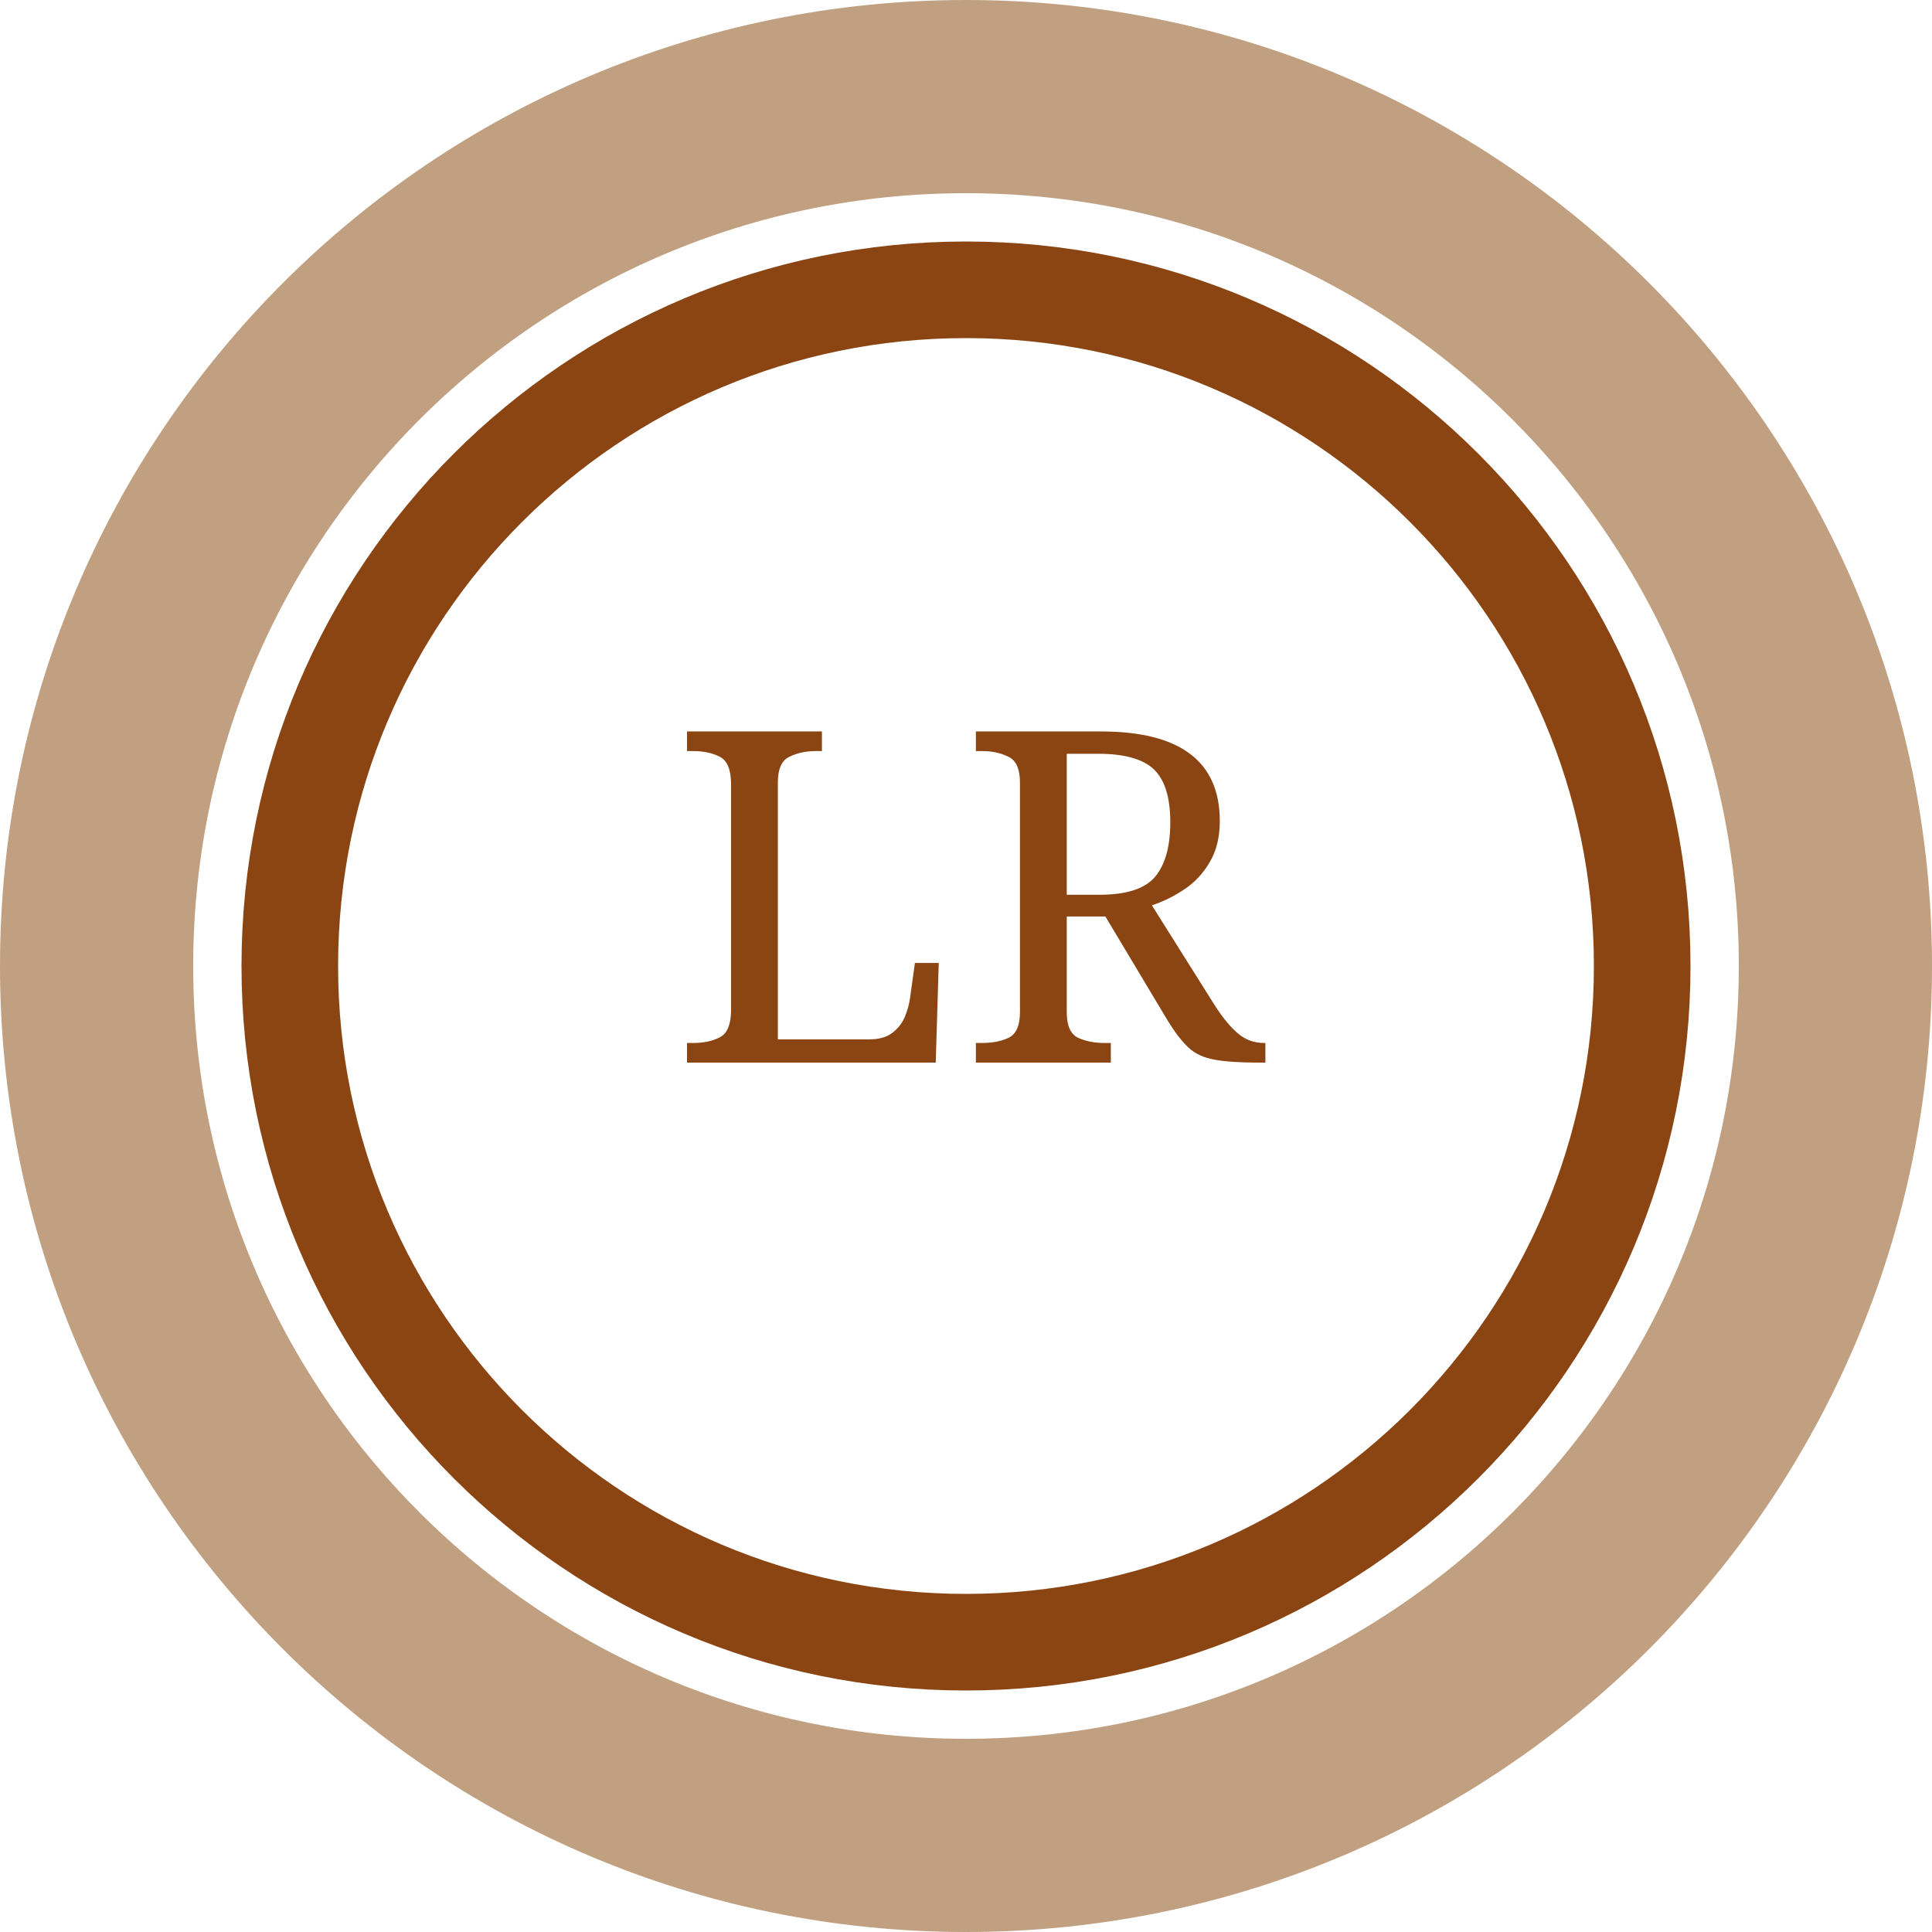
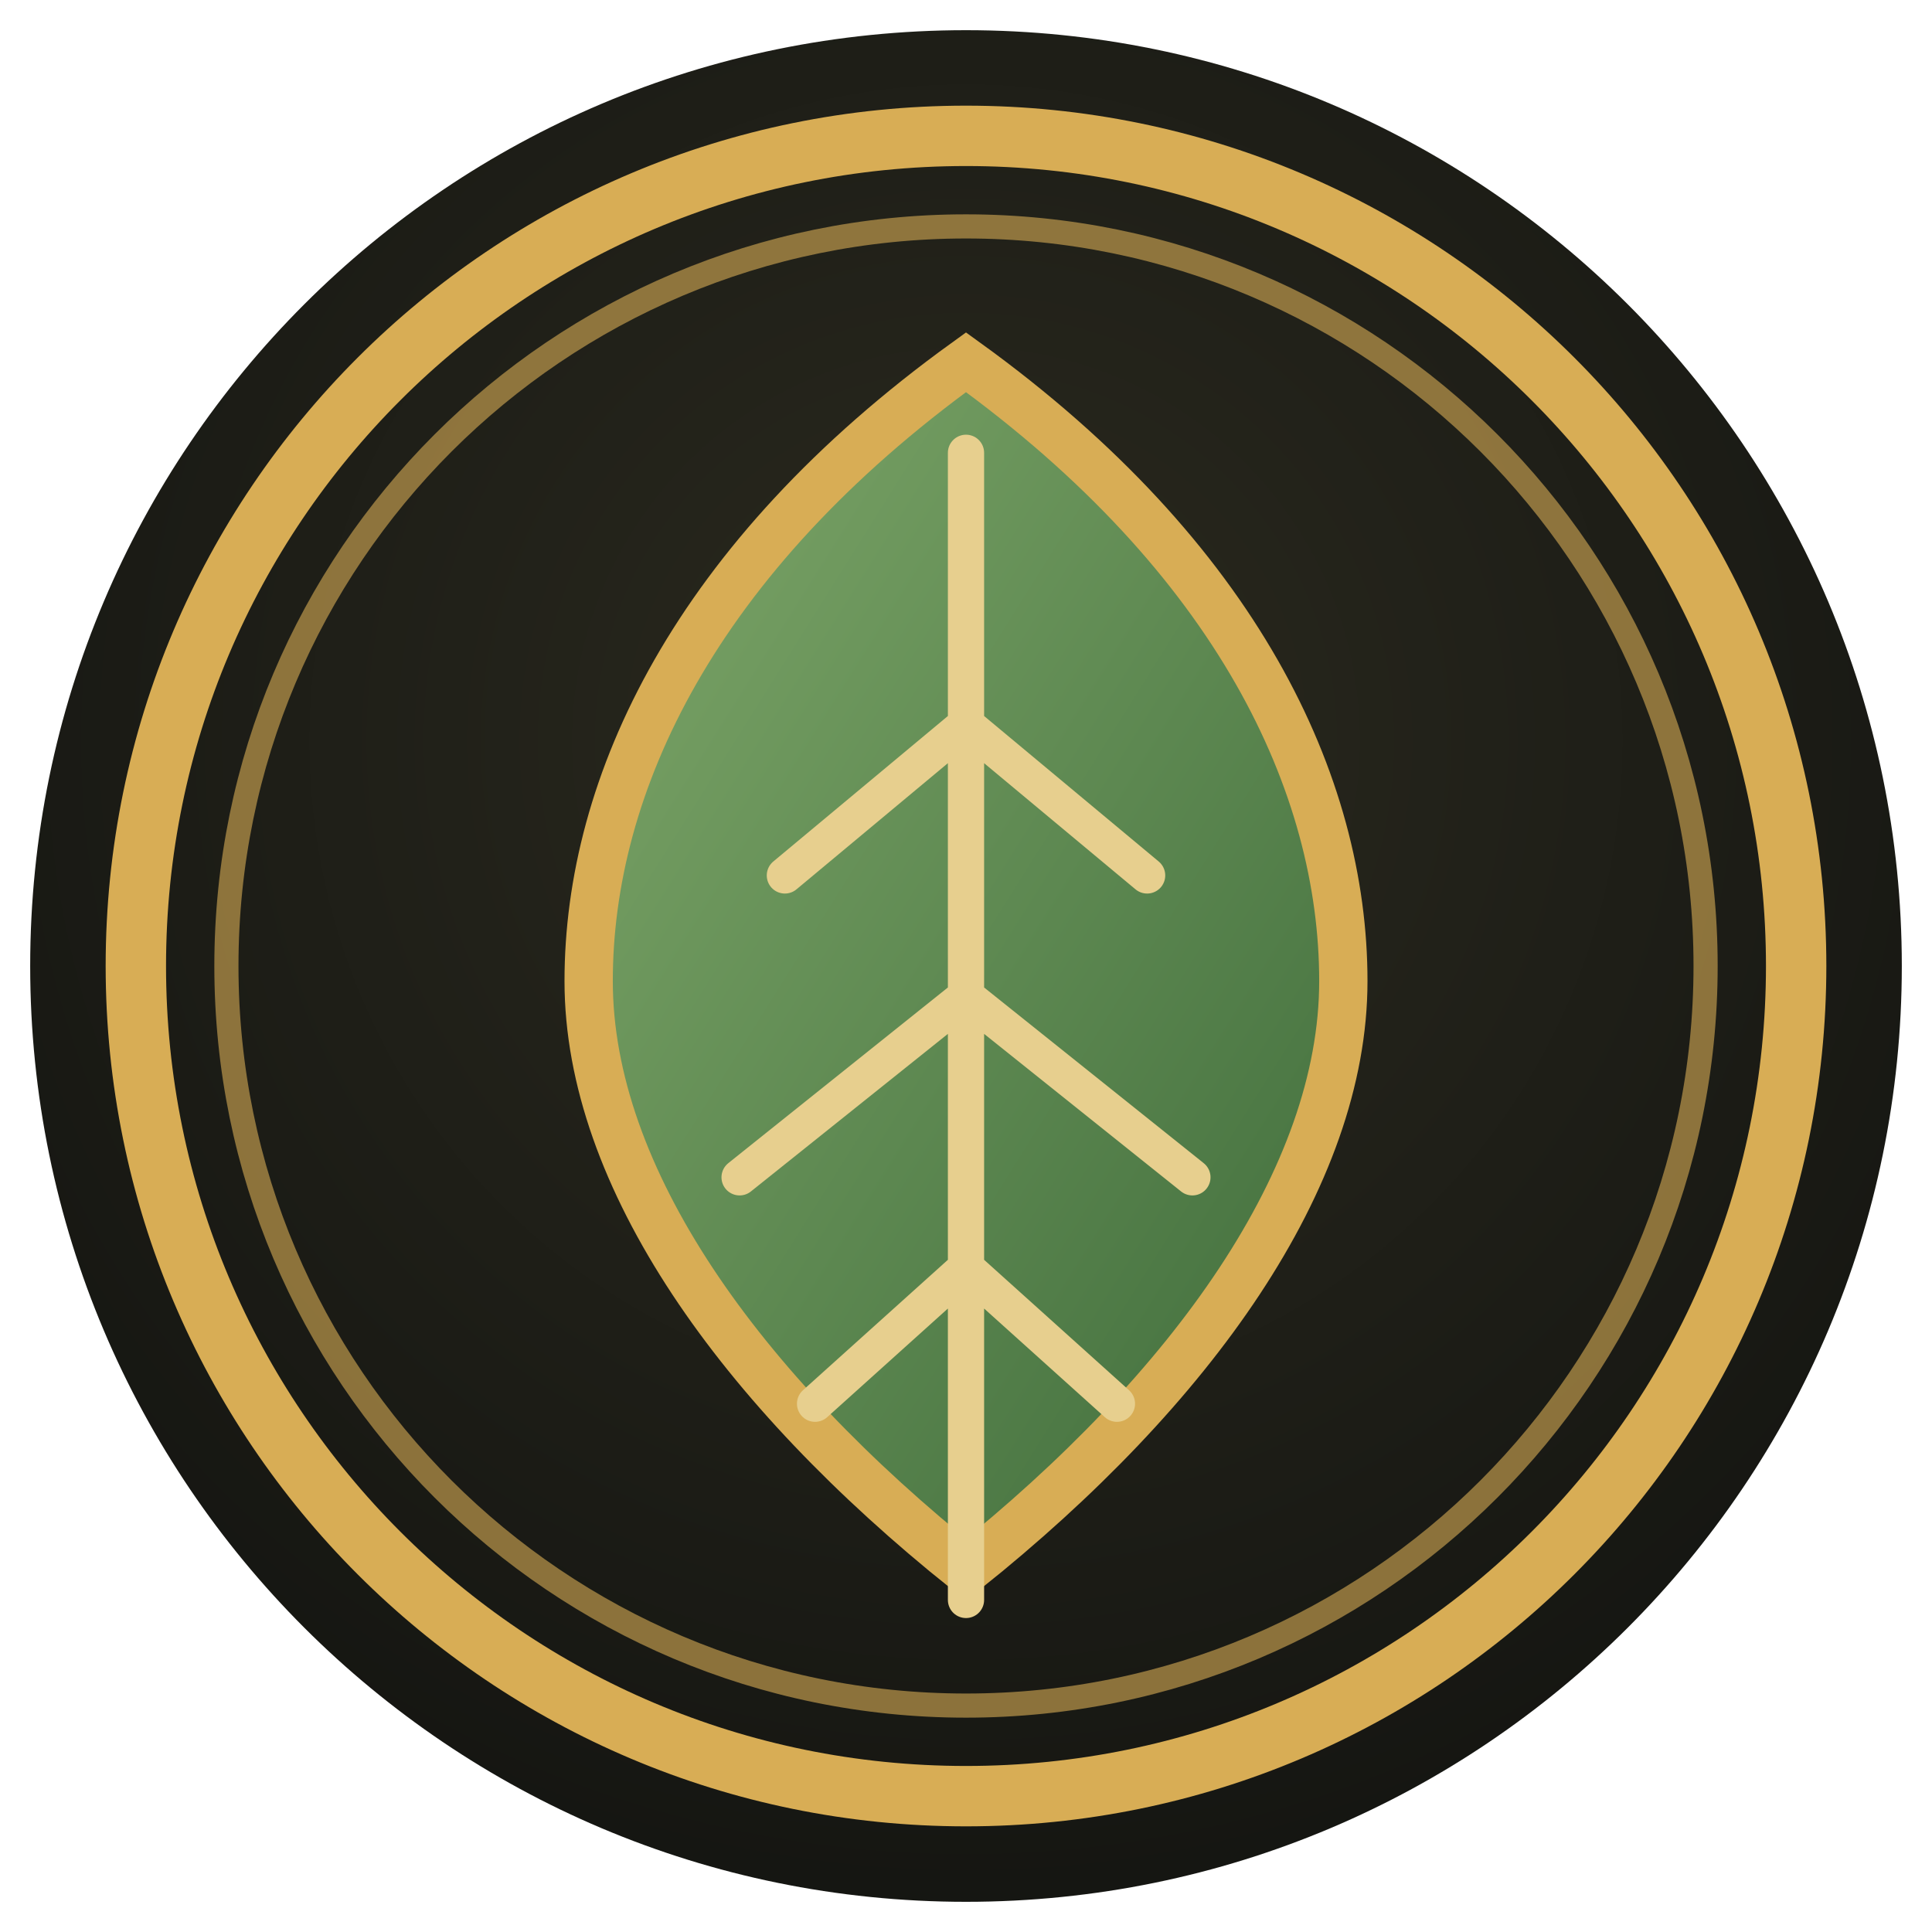
- <svg xmlns="http://www.w3.org/2000/svg" viewBox="0 0 100 100">
-   <circle cx="50" cy="50" r="45" fill="none" stroke="#c0a080" stroke-width="10" />
-   <circle cx="50" cy="50" r="35" fill="none" stroke="#8b4513" stroke-width="5" />
-   <text x="50" y="55" font-family="serif" font-size="24" text-anchor="middle" fill="#8b4513">LR</text>
+ <svg xmlns="http://www.w3.org/2000/svg" viewBox="0 0 64 64">
+   <defs>
+     <radialGradient id="bg" cx="50%" cy="38%" r="70%">
+       <stop offset="0" stop-color="#2b2a1f" />
+       <stop offset="1" stop-color="#121310" />
+     </radialGradient>
+     <linearGradient id="leaf" x1="0" y1="0" x2="1" y2="1">
+       <stop offset="0" stop-color="#7fa86a" />
+       <stop offset="1" stop-color="#3e6b3a" />
+     </linearGradient>
+   </defs>
+   <circle cx="32" cy="32" r="31" fill="url(#bg)" />
+   <circle cx="32" cy="32" r="27.5" fill="none" stroke="#d8ad55" stroke-width="2" />
+   <circle cx="32" cy="32" r="24.5" fill="none" stroke="#d8ad55" stroke-width=".8" opacity=".6" />
+   <path d="M32 12c9 6.5 12.5 14 12.5 20.5S39.5 46 32 52c-7.5-6-12.5-13-12.5-19.5S23 18.5 32 12Z" fill="url(#leaf)" stroke="#d8ad55" stroke-width="1.6" />
+   <path d="M32 15v38M32 24l-6 5M32 24l6 5M32 33l-7.5 6M32 33l7.5 6M32 42l-5 4.5M32 42l5 4.5" stroke="#e7cf8e" stroke-width="1.2" stroke-linecap="round" fill="none" />
</svg>
